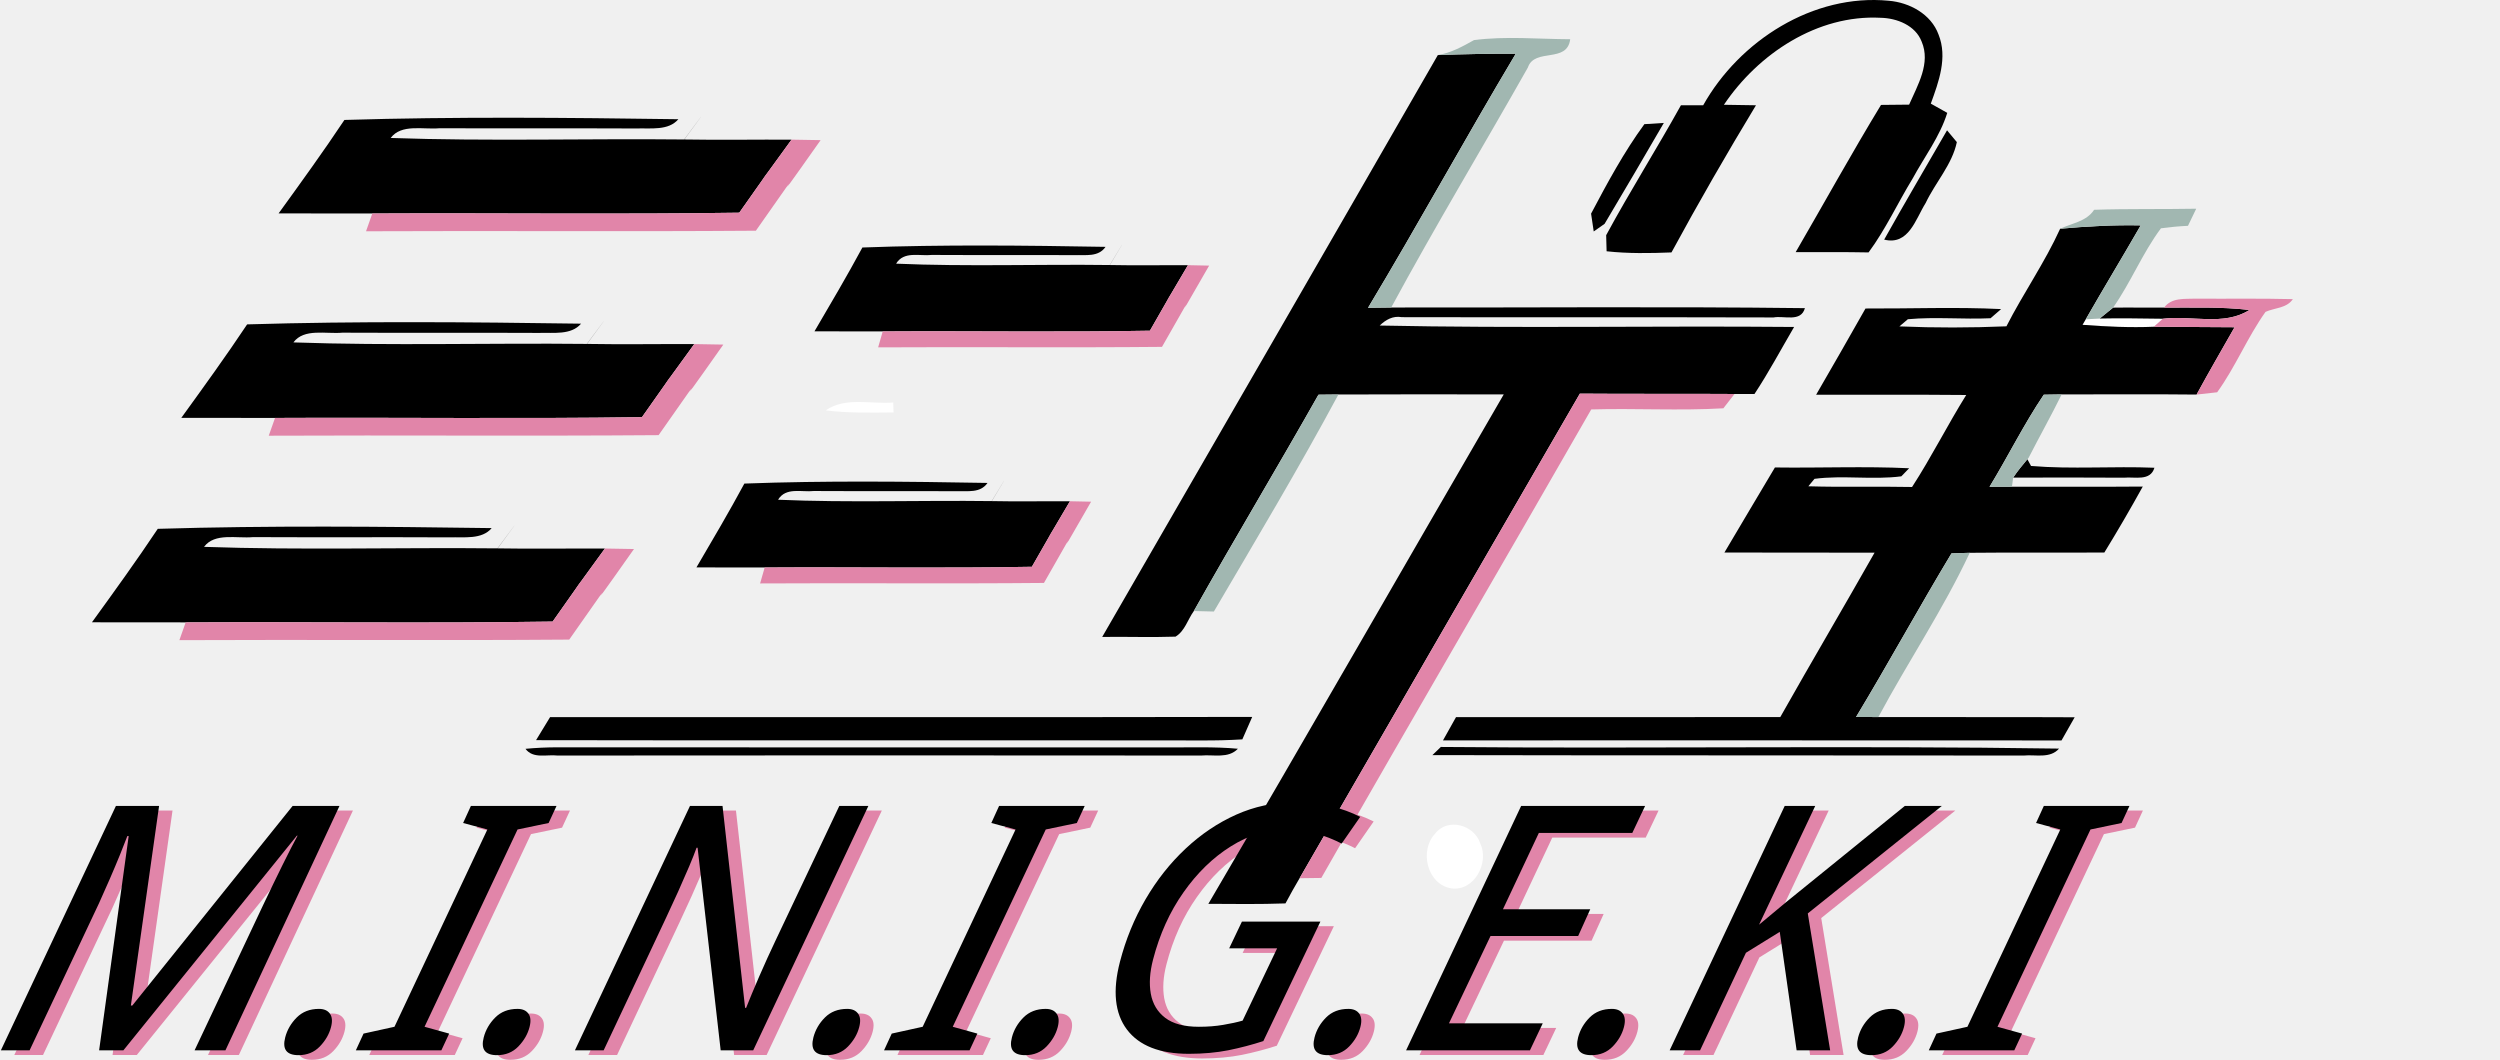
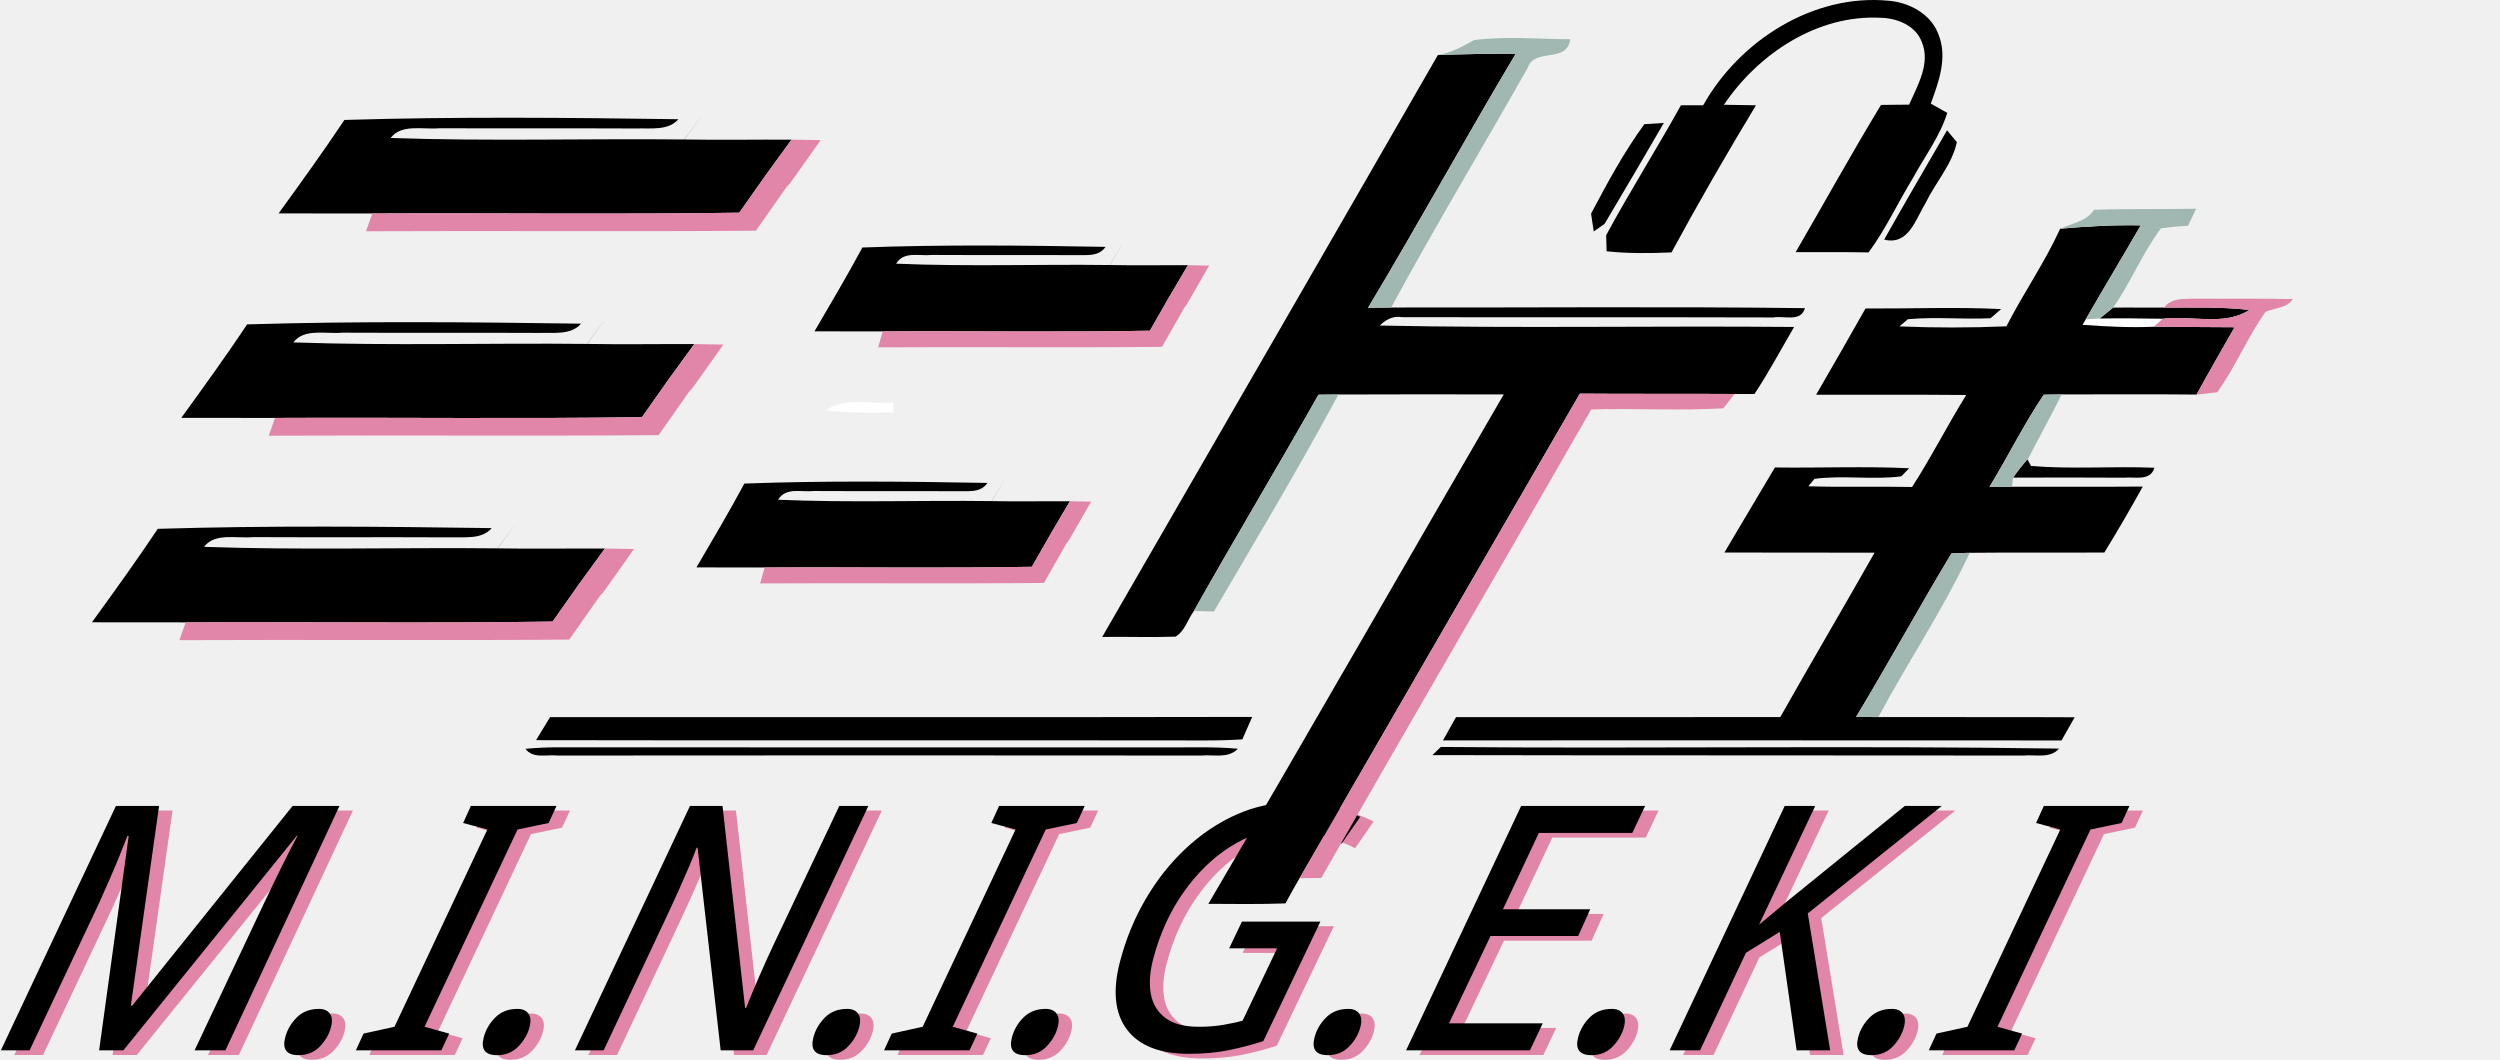
- <svg xmlns="http://www.w3.org/2000/svg" id="svg186" version="1.1" viewBox="0 0 349.472 148.087" height="148.087pt" width="349.472pt">
+ <svg xmlns="http://www.w3.org/2000/svg" width="349.472pt" height="148.087pt" viewBox="0 0 349.472 148.087" version="1.1" id="svg186">
  <defs id="defs190" />
-   <text transform="skewX(-14.54745)" xml:space="preserve" style="font-style:normal;font-variant:normal;font-weight:normal;font-stretch:normal;font-size:47.853px;line-height:1.25;font-family:'Eras Bold ITC';-inkscape-font-specification:'Eras Bold ITC';fill:#e185a9;fill-opacity:1;stroke:none;stroke-width:1.196" x="38.348" y="147.48" id="text293-8">
-     <tspan id="tspan291-9" x="38.348" y="147.48" style="font-style:italic;font-variant:normal;font-weight:normal;font-stretch:normal;font-family:'Eras Bold ITC';-inkscape-font-specification:'Eras Bold ITC';fill:#e185a9;fill-opacity:1;stroke-width:1.196">M.I.N.I.G.E.K.I</tspan>
+   <text id="text293-8" y="147.48" x="38.348" style="font-style:normal;font-variant:normal;font-weight:normal;font-stretch:normal;font-size:47.853px;line-height:1.25;font-family:'Eras Bold ITC';-inkscape-font-specification:'Eras Bold ITC';fill:#e185a9;fill-opacity:1;stroke:none;stroke-width:1.196" xml:space="preserve" transform="skewX(-14.54745)">
+     <tspan style="font-style:italic;font-variant:normal;font-weight:normal;font-stretch:normal;font-family:'Eras Bold ITC';-inkscape-font-specification:'Eras Bold ITC';fill:#e185a9;fill-opacity:1;stroke-width:1.196" y="147.48" x="38.348" id="tspan291-9">M.I.N.I.G.E.K.I</tspan>
  </text>
-   <g transform="translate(-10.07454,-32.1342)" id="#ffffffff">
-     <path id="path102" d="m 301.19,77.54 c 0.11,-0.19 0.34,-0.58 0.45,-0.77 0.49,-0.03 1.47,-0.09 1.95,-0.11 2.94,-0.07 5.89,0 8.83,0.03 l -1.27,1.12 c -3.33,0.14 -6.65,-0.02 -9.96,-0.27 z" opacity="1" fill="#ffffff" />
-     <path id="path104" d="m 125.5,89.5 c 2.75,-1.92 6.31,-0.84 9.44,-1.1 0.01,0.35 0.03,1.05 0.04,1.39 -3.17,0.02 -6.34,0.11 -9.48,-0.29 z" opacity="1" fill="#ffffff" />
-     <path id="path106" d="m 210.67,148.69 c 1.74,-2.31 5.5,-1.26 6.32,1.33 1.31,2.7 -0.82,6.74 -4.04,6.3 -3.39,-0.56 -4.49,-5.26 -2.28,-7.63 z" opacity="1" fill="#ffffff" />
+   <path id="path131" d="m 74.935,103.466 c 0.65,-1.08 1.3,-2.15 1.96,-3.22 32.71,-0.02 65.43,0.04 98.15,-0.03 -0.46,1.05 -0.92,2.09 -1.38,3.14 -1.91,0.12 -3.83,0.16 -5.74,0.15 -31,-0.05 -61.99,0.03 -92.99,-0.04 z" opacity="1" fill="#000000" />
+   <path id="path133" d="m 73.455,104.676 c 1.49,-0.14 2.98,-0.21 4.47,-0.21 28.33,0.02 56.67,0.01 85,0.01 3.37,0.03 6.75,-0.12 10.12,0.19 -1.34,1.41 -3.42,0.79 -5.12,0.95 -30,-0.03 -60,-0.03 -90,0 -1.49,-0.18 -3.4,0.5 -4.47,-0.94 z" opacity="1" fill="#000000" />
+   <path id="path135" d="m 200.235,105.556 c 0.3,-0.28 0.89,-0.86 1.18,-1.14 28.8,0.26 57.62,-0.21 86.42,0.23 -1.26,1.43 -3.28,0.81 -4.92,0.97 -27.56,-0.04 -55.12,0 -82.68,-0.06 z" opacity="1" fill="#000000" />
+   <text xml:space="preserve" style="font-style:normal;font-variant:normal;font-weight:normal;font-stretch:normal;font-size:47.853px;line-height:1.25;font-family:'Eras Bold ITC';-inkscape-font-specification:'Eras Bold ITC';fill:#000000;fill-opacity:1;stroke:none;stroke-width:1.196" x="36.302" y="146.825" id="text293" transform="skewX(-14.54745)">
+     <tspan id="tspan291" x="36.302" y="146.825" style="font-style:italic;font-variant:normal;font-weight:normal;font-stretch:normal;font-family:'Eras Bold ITC';-inkscape-font-specification:'Eras Bold ITC';stroke-width:1.196">M.I.N.I.G.E.K.I</tspan>
+   </text>
+   <g id="#ffffffff" transform="translate(-10.07454,-32.1342)">
+     <path fill="#ffffff" opacity="1" d="m 301.19,77.54 c 0.11,-0.19 0.34,-0.58 0.45,-0.77 0.49,-0.03 1.47,-0.09 1.95,-0.11 2.94,-0.07 5.89,0 8.83,0.03 l -1.27,1.12 c -3.33,0.14 -6.65,-0.02 -9.96,-0.27 z" id="path102" />
+     <path fill="#ffffff" opacity="1" d="m 125.5,89.5 c 2.75,-1.92 6.31,-0.84 9.44,-1.1 0.01,0.35 0.03,1.05 0.04,1.39 -3.17,0.02 -6.34,0.11 -9.48,-0.29 z" id="path104" />
  </g>
-   <path fill="#000000" opacity="1" d="m 238.085,14.716 c 5.07,-9.03 15.4,-15.64 25.95,-14.61 2.9,0.24 5.91,1.87 6.95,4.72 1.29,3.21 0.03,6.6 -1.08,9.66 0.58,0.32 1.73,0.96 2.3,1.29 -1.04,3.33 -3.19,6.14 -4.84,9.18 -2.09,3.42 -3.77,7.1 -6.16,10.33 -3.4,-0.07 -6.8,-0.03 -10.19,-0.04 3.98,-6.86 7.81,-13.8 11.93,-20.58 1.31,-0.01 2.61,-0.03 3.93,-0.04 1.19,-2.72 3.04,-5.8 1.75,-8.81 -0.87,-2.27 -3.46,-3.28 -5.73,-3.33 -8.83,-0.47 -17.12,5.03 -21.91,12.16 1.49,0.03 2.98,0.06 4.48,0.07 -4.09,6.76 -8.04,13.62 -11.81,20.57 -3.03,0.12 -6.06,0.17 -9.07,-0.16 -0.02,-0.57 -0.04,-1.69 -0.06,-2.25 3.32,-6.14 7.06,-12.05 10.45,-18.16 0.78,0 2.33,0 3.11,0 z" id="path109" />
-   <path fill="#000000" opacity="1" d="m 154.075,89.036 c 15.65,-27.11 31.32,-54.21 46.92,-81.34 3.63,-0.13 7.26,-0.2 10.89,-0.19 -7.02,11.76 -13.6,23.78 -20.65,35.52 0.81,-0.01 2.43,-0.03 3.24,-0.04 19.27,0.03 38.56,-0.15 57.83,0.09 -0.56,2.01 -2.92,1.02 -4.38,1.3 -17.32,-0.05 -34.65,0 -51.98,-0.04 -1.23,-0.22 -2.23,0.36 -3.08,1.17 19.3,0.41 38.62,0.02 57.93,0.2 -1.83,3.13 -3.54,6.34 -5.54,9.37 -0.7,0 -2.09,0 -2.79,0 -7.21,-0.05 -14.42,0.01 -21.62,-0.05 -13.07,22.57 -26.14,45.15 -39.18,67.74 -0.68,1.16 -1.34,2.33 -1.97,3.52 -3.59,0.13 -7.19,0.08 -10.78,0.06 13.88,-23.67 27.51,-47.48 41.29,-71.21 -7.71,-0.01 -15.41,-0.03 -23.11,0.01 -0.7,0.01 -2.09,0.02 -2.79,0.03 -5.72,10.12 -11.71,20.1 -17.42,30.24 -0.85,1.17 -1.26,2.81 -2.56,3.58 -3.42,0.12 -6.84,-0.01 -10.25,0.04 z" id="path111" />
-   <path fill="#000000" opacity="1" d="m 222.415,29.866 c 2.27,-4.29 4.59,-8.6 7.45,-12.51 0.68,-0.05 2.04,-0.13 2.72,-0.17 -2.74,4.72 -5.49,9.42 -8.28,14.1 -0.38,0.27 -1.14,0.8 -1.52,1.07 -0.09,-0.63 -0.28,-1.87 -0.37,-2.49 z" id="path115" />
-   <path fill="#000000" opacity="1" d="m 272.175,18.216 c 0.34,0.41 1.03,1.24 1.37,1.65 -0.65,3.12 -3,5.64 -4.36,8.51 -1.41,2.24 -2.36,5.97 -5.8,5.12 2.87,-5.13 5.85,-10.19 8.79,-15.28 z" id="path117" />
-   <path fill="#000000" opacity="1" d="m 287.985,31.976 c 3.74,-0.34 7.5,-0.55 11.26,-0.47 -2.53,4.39 -5.16,8.73 -7.68,13.13 -0.11,0.19 -0.34,0.58 -0.45,0.77 3.31,0.25 6.63,0.41 9.96,0.27 3.76,0.03 7.53,0.06 11.29,0.07 -1.78,3.13 -3.59,6.25 -5.31,9.41 -6.29,-0.07 -12.57,-0.02 -18.86,-0.02 -0.62,0.01 -1.88,0.03 -2.5,0.04 -2.79,4.14 -4.99,8.62 -7.58,12.87 0.78,0 2.35,-0.01 3.13,-0.01 6.1,0 12.19,0.03 18.29,-0.02 -1.72,3.11 -3.51,6.19 -5.37,9.22 -6.27,0.04 -12.55,-0.03 -18.82,0.04 -0.64,0.02 -1.91,0.06 -2.55,0.08 -4.55,7.56 -8.78,15.31 -13.34,22.87 0.78,0 2.34,0.01 3.12,0.01 9.15,0.03 18.3,-0.02 27.44,0.03 -0.61,1.08 -1.23,2.16 -1.84,3.24 -28.82,-0.03 -57.64,0 -86.46,-0.01 0.46,-0.81 1.37,-2.44 1.82,-3.25 15.11,0 30.22,0.01 45.33,-0.01 4.34,-7.69 8.83,-15.3 13.18,-22.98 -7,-0.02 -13.99,0.01 -20.99,-0.02 2.36,-3.96 4.69,-7.94 7.06,-11.89 6.25,0.09 12.51,-0.19 18.76,0.11 l -1.09,1.13 c -4.02,0.52 -8.12,-0.18 -12.14,0.35 l -0.86,1.04 c 4.83,0.15 9.67,0 14.5,0.1 2.71,-4.18 4.94,-8.64 7.57,-12.86 -7,-0.07 -13.99,-0.01 -20.98,-0.04 2.33,-4 4.61,-8.02 6.9,-12.05 6.32,0.03 12.65,-0.23 18.96,0.08 -0.37,0.32 -1.11,0.96 -1.48,1.28 -3.85,0.18 -7.72,-0.22 -11.56,0.14 -0.29,0.25 -0.89,0.75 -1.18,1 4.98,0.21 9.97,0.2 14.96,-0.01 2.36,-4.62 5.36,-8.91 7.51,-13.64 z" id="path121" />
-   <path fill="#000000" opacity="1" d="m 293.515,44.526 c 0.63,-0.51 1.25,-1.01 1.87,-1.52 2.37,-0.04 4.75,0.02 7.13,-0.01 3.97,0.03 7.96,-0.14 11.92,0.34 -3.59,2.28 -8.11,0.71 -12.09,1.22 -2.94,-0.03 -5.89,-0.1 -8.83,-0.03 z" id="path123" />
-   <path fill="#000000" opacity="1" d="m 138.634,70.048 c 5.98,-9.93 -5.95,9.95 0,0 3.54,0.08 7.38,0 10.93,0.02 -0.62,1.08 0.62,-1.08 0,0 -7,11.92 1.57,-2.82 -5.32,9.16 -12.45,0.23 -24.9,0.02 -37.35,0.1 -3.18,0 -6.36,-0.01 -9.54,-0.01 2.28,-3.88 4.56,-7.76 6.7,-11.72 11.32,-0.42 22.67,-0.29 33.99,-0.09 -1.01,1.46 -2.79,1.1 -4.3,1.16 -6.66,-0.04 -13.33,0.01 -19.99,-0.03 -1.69,0.19 -3.9,-0.58 -4.99,1.22 9.94,0.43 19.91,0.06 29.87,0.19 z" id="path125" />
-   <path fill="#000000" opacity="1" d="m 281.415,66.766 c 0.6,-0.9 1.29,-1.74 1.99,-2.57 0.13,0.23 0.39,0.71 0.51,0.94 5.73,0.48 11.5,0.01 17.25,0.25 -0.57,1.93 -2.76,1.24 -4.25,1.39 -5.17,-0.02 -10.34,-0.04 -15.5,-0.01 z" id="path129" />
-   <path fill="#000000" opacity="1" d="m 74.935,103.466 c 0.65,-1.08 1.3,-2.15 1.96,-3.22 32.71,-0.02 65.43,0.04 98.15,-0.03 -0.46,1.05 -0.92,2.09 -1.38,3.14 -1.91,0.12 -3.83,0.16 -5.74,0.15 -31,-0.05 -61.99,0.03 -92.99,-0.04 z" id="path131" />
-   <path fill="#000000" opacity="1" d="m 73.455,104.676 c 1.49,-0.14 2.98,-0.21 4.47,-0.21 28.33,0.02 56.67,0.01 85,0.01 3.37,0.03 6.75,-0.12 10.12,0.19 -1.34,1.41 -3.42,0.79 -5.12,0.95 -30,-0.03 -60,-0.03 -90,0 -1.49,-0.18 -3.4,0.5 -4.47,-0.94 z" id="path133" />
-   <path fill="#000000" opacity="1" d="m 200.235,105.556 c 0.3,-0.28 0.89,-0.86 1.18,-1.14 28.8,0.26 57.62,-0.21 86.42,0.23 -1.26,1.43 -3.28,0.81 -4.92,0.97 -27.56,-0.04 -55.12,0 -82.68,-0.06 z" id="path135" />
-   <g transform="translate(-10.07454,-32.1342)" id="#a1b7b1ff">
-     <path id="path162" d="m 211.07,39.83 c 1.83,-0.3 3.45,-1.19 5.05,-2.09 4.44,-0.58 8.97,-0.14 13.45,-0.12 -0.42,3.42 -4.98,1.15 -5.92,3.96 -6.33,11.2 -12.98,22.22 -19.1,33.54 -0.81,0.01 -2.43,0.03 -3.24,0.04 7.05,-11.74 13.63,-23.76 20.65,-35.52 -3.63,-0.01 -7.26,0.06 -10.89,0.19 z" opacity="1" fill="#a1b7b1" />
-     <path id="path166" d="m 302.81,61.46 c 4.75,-0.16 9.51,-0.06 14.27,-0.15 -0.39,0.8 -0.77,1.59 -1.15,2.39 -1.27,0.06 -2.53,0.18 -3.78,0.35 -2.59,3.47 -4.2,7.55 -6.69,11.09 -0.62,0.51 -1.24,1.01 -1.87,1.52 -0.48,0.02 -1.46,0.08 -1.95,0.11 2.52,-4.4 5.15,-8.74 7.68,-13.13 -3.76,-0.08 -7.52,0.13 -11.26,0.47 1.65,-0.79 3.66,-0.99 4.75,-2.65 z" opacity="1" fill="#a1b7b1" />
-     <path id="path170" d="m 194.38,87.31 c 0.7,-0.01 2.09,-0.02 2.79,-0.03 -5.52,10.27 -11.51,20.28 -17.41,30.34 -0.7,-0.02 -2.1,-0.05 -2.8,-0.07 5.71,-10.14 11.7,-20.12 17.42,-30.24 z" opacity="1" fill="#a1b7b1" />
-     <path id="path172" d="m 288.19,100.18 c 2.59,-4.25 4.79,-8.73 7.58,-12.87 0.62,-0.01 1.88,-0.03 2.5,-0.04 -1.47,2.99 -3.1,5.89 -4.62,8.86 l -0.17,0.2 c -0.7,0.83 -1.39,1.67 -1.99,2.57 l -0.17,1.27 c -0.78,0 -2.35,0.01 -3.13,0.01 z" opacity="1" fill="#a1b7b1" />
-     <path id="path174" d="m 269.53,132.36 c 4.56,-7.56 8.79,-15.31 13.34,-22.87 0.64,-0.02 1.91,-0.06 2.55,-0.08 -3.71,7.94 -8.64,15.24 -12.77,22.96 -0.78,0 -2.34,-0.01 -3.12,-0.01 z" opacity="1" fill="#a1b7b1" />
+   <path id="path109" d="m 238.085,14.716 c 5.07,-9.03 15.4,-15.64 25.95,-14.61 2.9,0.24 5.91,1.87 6.95,4.72 1.29,3.21 0.03,6.6 -1.08,9.66 0.58,0.32 1.73,0.96 2.3,1.29 -1.04,3.33 -3.19,6.14 -4.84,9.18 -2.09,3.42 -3.77,7.1 -6.16,10.33 -3.4,-0.07 -6.8,-0.03 -10.19,-0.04 3.98,-6.86 7.81,-13.8 11.93,-20.58 1.31,-0.01 2.61,-0.03 3.93,-0.04 1.19,-2.72 3.04,-5.8 1.75,-8.81 -0.87,-2.27 -3.46,-3.28 -5.73,-3.33 -8.83,-0.47 -17.12,5.03 -21.91,12.16 1.49,0.03 2.98,0.06 4.48,0.07 -4.09,6.76 -8.04,13.62 -11.81,20.57 -3.03,0.12 -6.06,0.17 -9.07,-0.16 -0.02,-0.57 -0.04,-1.69 -0.06,-2.25 3.32,-6.14 7.06,-12.05 10.45,-18.16 0.78,0 2.33,0 3.11,0 z" opacity="1" fill="#000000" />
+   <path id="path111" d="m 154.075,89.036 c 15.65,-27.11 31.32,-54.21 46.92,-81.34 3.63,-0.13 7.26,-0.2 10.89,-0.19 -7.02,11.76 -13.6,23.78 -20.65,35.52 0.81,-0.01 2.43,-0.03 3.24,-0.04 19.27,0.03 38.56,-0.15 57.83,0.09 -0.56,2.01 -2.92,1.02 -4.38,1.3 -17.32,-0.05 -34.65,0 -51.98,-0.04 -1.23,-0.22 -2.23,0.36 -3.08,1.17 19.3,0.41 38.62,0.02 57.93,0.2 -1.83,3.13 -3.54,6.34 -5.54,9.37 -0.7,0 -2.09,0 -2.79,0 -7.21,-0.05 -14.42,0.01 -21.62,-0.05 -13.07,22.57 -26.14,45.15 -39.18,67.74 -0.68,1.16 -1.34,2.33 -1.97,3.52 -3.59,0.13 -7.19,0.08 -10.78,0.06 13.88,-23.67 27.51,-47.48 41.29,-71.21 -7.71,-0.01 -15.41,-0.03 -23.11,0.01 -0.7,0.01 -2.09,0.02 -2.79,0.03 -5.72,10.12 -11.71,20.1 -17.42,30.24 -0.85,1.17 -1.26,2.81 -2.56,3.58 -3.42,0.12 -6.84,-0.01 -10.25,0.04 z" opacity="1" fill="#000000" />
+   <path id="path115" d="m 222.415,29.866 c 2.27,-4.29 4.59,-8.6 7.45,-12.51 0.68,-0.05 2.04,-0.13 2.72,-0.17 -2.74,4.72 -5.49,9.42 -8.28,14.1 -0.38,0.27 -1.14,0.8 -1.52,1.07 -0.09,-0.63 -0.28,-1.87 -0.37,-2.49 z" opacity="1" fill="#000000" />
+   <path id="path117" d="m 272.175,18.216 c 0.34,0.41 1.03,1.24 1.37,1.65 -0.65,3.12 -3,5.64 -4.36,8.51 -1.41,2.24 -2.36,5.97 -5.8,5.12 2.87,-5.13 5.85,-10.19 8.79,-15.28 z" opacity="1" fill="#000000" />
+   <path id="path121" d="m 287.985,31.976 c 3.74,-0.34 7.5,-0.55 11.26,-0.47 -2.53,4.39 -5.16,8.73 -7.68,13.13 -0.11,0.19 -0.34,0.58 -0.45,0.77 3.31,0.25 6.63,0.41 9.96,0.27 3.76,0.03 7.53,0.06 11.29,0.07 -1.78,3.13 -3.59,6.25 -5.31,9.41 -6.29,-0.07 -12.57,-0.02 -18.86,-0.02 -0.62,0.01 -1.88,0.03 -2.5,0.04 -2.79,4.14 -4.99,8.62 -7.58,12.87 0.78,0 2.35,-0.01 3.13,-0.01 6.1,0 12.19,0.03 18.29,-0.02 -1.72,3.11 -3.51,6.19 -5.37,9.22 -6.27,0.04 -12.55,-0.03 -18.82,0.04 -0.64,0.02 -1.91,0.06 -2.55,0.08 -4.55,7.56 -8.78,15.31 -13.34,22.87 0.78,0 2.34,0.01 3.12,0.01 9.15,0.03 18.3,-0.02 27.44,0.03 -0.61,1.08 -1.23,2.16 -1.84,3.24 -28.82,-0.03 -57.64,0 -86.46,-0.01 0.46,-0.81 1.37,-2.44 1.82,-3.25 15.11,0 30.22,0.01 45.33,-0.01 4.34,-7.69 8.83,-15.3 13.18,-22.98 -7,-0.02 -13.99,0.01 -20.99,-0.02 2.36,-3.96 4.69,-7.94 7.06,-11.89 6.25,0.09 12.51,-0.19 18.76,0.11 l -1.09,1.13 c -4.02,0.52 -8.12,-0.18 -12.14,0.35 l -0.86,1.04 c 4.83,0.15 9.67,0 14.5,0.1 2.71,-4.18 4.94,-8.64 7.57,-12.86 -7,-0.07 -13.99,-0.01 -20.98,-0.04 2.33,-4 4.61,-8.02 6.9,-12.05 6.32,0.03 12.65,-0.23 18.96,0.08 -0.37,0.32 -1.11,0.96 -1.48,1.28 -3.85,0.18 -7.72,-0.22 -11.56,0.14 -0.29,0.25 -0.89,0.75 -1.18,1 4.98,0.21 9.97,0.2 14.96,-0.01 2.36,-4.62 5.36,-8.91 7.51,-13.64 z" opacity="1" fill="#000000" />
+   <path id="path123" d="m 293.515,44.526 c 0.63,-0.51 1.25,-1.01 1.87,-1.52 2.37,-0.04 4.75,0.02 7.13,-0.01 3.97,0.03 7.96,-0.14 11.92,0.34 -3.59,2.28 -8.11,0.71 -12.09,1.22 -2.94,-0.03 -5.89,-0.1 -8.83,-0.03 z" opacity="1" fill="#000000" />
+   <path id="path125" d="m 138.634,70.048 c 5.98,-9.93 -5.95,9.95 0,0 3.54,0.08 7.38,0 10.93,0.02 -0.62,1.08 0.62,-1.08 0,0 -7,11.92 1.57,-2.82 -5.32,9.16 -12.45,0.23 -24.9,0.02 -37.35,0.1 -3.18,0 -6.36,-0.01 -9.54,-0.01 2.28,-3.88 4.56,-7.76 6.7,-11.72 11.32,-0.42 22.67,-0.29 33.99,-0.09 -1.01,1.46 -2.79,1.1 -4.3,1.16 -6.66,-0.04 -13.33,0.01 -19.99,-0.03 -1.69,0.19 -3.9,-0.58 -4.99,1.22 9.94,0.43 19.91,0.06 29.87,0.19 z" opacity="1" fill="#000000" />
+   <path id="path129" d="m 281.415,66.766 c 0.6,-0.9 1.29,-1.74 1.99,-2.57 0.13,0.23 0.39,0.71 0.51,0.94 5.73,0.48 11.5,0.01 17.25,0.25 -0.57,1.93 -2.76,1.24 -4.25,1.39 -5.17,-0.02 -10.34,-0.04 -15.5,-0.01 z" opacity="1" fill="#000000" />
+   <g id="#a1b7b1ff" transform="translate(-10.07454,-32.1342)">
+     <path fill="#a1b7b1" opacity="1" d="m 211.07,39.83 c 1.83,-0.3 3.45,-1.19 5.05,-2.09 4.44,-0.58 8.97,-0.14 13.45,-0.12 -0.42,3.42 -4.98,1.15 -5.92,3.96 -6.33,11.2 -12.98,22.22 -19.1,33.54 -0.81,0.01 -2.43,0.03 -3.24,0.04 7.05,-11.74 13.63,-23.76 20.65,-35.52 -3.63,-0.01 -7.26,0.06 -10.89,0.19 z" id="path162" />
+     <path fill="#a1b7b1" opacity="1" d="m 302.81,61.46 c 4.75,-0.16 9.51,-0.06 14.27,-0.15 -0.39,0.8 -0.77,1.59 -1.15,2.39 -1.27,0.06 -2.53,0.18 -3.78,0.35 -2.59,3.47 -4.2,7.55 -6.69,11.09 -0.62,0.51 -1.24,1.01 -1.87,1.52 -0.48,0.02 -1.46,0.08 -1.95,0.11 2.52,-4.4 5.15,-8.74 7.68,-13.13 -3.76,-0.08 -7.52,0.13 -11.26,0.47 1.65,-0.79 3.66,-0.99 4.75,-2.65 z" id="path166" />
+     <path fill="#a1b7b1" opacity="1" d="m 194.38,87.31 c 0.7,-0.01 2.09,-0.02 2.79,-0.03 -5.52,10.27 -11.51,20.28 -17.41,30.34 -0.7,-0.02 -2.1,-0.05 -2.8,-0.07 5.71,-10.14 11.7,-20.12 17.42,-30.24 z" id="path170" />
+     <path fill="#a1b7b1" opacity="1" d="m 288.19,100.18 c 2.59,-4.25 4.79,-8.73 7.58,-12.87 0.62,-0.01 1.88,-0.03 2.5,-0.04 -1.47,2.99 -3.1,5.89 -4.62,8.86 l -0.17,0.2 c -0.7,0.83 -1.39,1.67 -1.99,2.57 l -0.17,1.27 c -0.78,0 -2.35,0.01 -3.13,0.01 z" id="path172" />
+     <path fill="#a1b7b1" opacity="1" d="m 269.53,132.36 c 4.56,-7.56 8.79,-15.31 13.34,-22.87 0.64,-0.02 1.91,-0.06 2.55,-0.08 -3.71,7.94 -8.64,15.24 -12.77,22.96 -0.78,0 -2.34,-0.01 -3.12,-0.01 z" id="path174" />
  </g>
-   <g transform="translate(-10.07454,-32.1342)" id="#e185a9ff">
-     <path id="path179" d="m 312.59,75.13 c 1.07,-1.43 2.86,-1.18 4.41,-1.25 4.53,0.04 9.06,-0.05 13.59,0.07 -0.87,1.29 -2.54,1.2 -3.82,1.78 -2.54,3.56 -4.19,7.69 -6.76,11.24 -0.72,0.08 -2.16,0.24 -2.88,0.32 1.72,-3.16 3.53,-6.28 5.31,-9.41 -3.76,-0.01 -7.53,-0.04 -11.29,-0.07 l 1.27,-1.12 c 3.98,-0.51 8.5,1.06 12.09,-1.22 -3.96,-0.48 -7.95,-0.31 -11.92,-0.34 z" opacity="1" fill="#e185a9" />
-     <path id="path181" d="m 159.638,102.202 c 0.71,0 2.25,0.063 2.96,0.063 -7.28,12.73 0.65,-1.403 -6.59,11.357 -13.23,0.13 -26.46,-0.01 -39.68,0.07 0.16,-0.56 0.48,-1.67 0.64,-2.23 12.45,-0.08 24.9,0.13 37.35,-0.1 6.89,-11.98 -1.68,2.76 5.32,-9.16 z" opacity="1" fill="#e185a9" />
-     <path id="path183" d="m 191.74,154.9 c 13.04,-22.59 26.11,-45.17 39.18,-67.74 7.2,0.06 14.41,0 21.62,0.05 -0.39,0.5 -1.17,1.5 -1.56,2 -6.14,0.36 -12.31,-0.02 -18.47,0.16 -12.52,21.86 -25.26,43.6 -37.73,65.49 -0.76,0.01 -2.28,0.03 -3.04,0.04 z" opacity="1" fill="#e185a9" />
+   <g id="#e185a9ff" transform="translate(-10.07454,-32.1342)">
+     <path fill="#e185a9" opacity="1" d="m 312.59,75.13 c 1.07,-1.43 2.86,-1.18 4.41,-1.25 4.53,0.04 9.06,-0.05 13.59,0.07 -0.87,1.29 -2.54,1.2 -3.82,1.78 -2.54,3.56 -4.19,7.69 -6.76,11.24 -0.72,0.08 -2.16,0.24 -2.88,0.32 1.72,-3.16 3.53,-6.28 5.31,-9.41 -3.76,-0.01 -7.53,-0.04 -11.29,-0.07 l 1.27,-1.12 c 3.98,-0.51 8.5,1.06 12.09,-1.22 -3.96,-0.48 -7.95,-0.31 -11.92,-0.34 z" id="path179" />
+     <path fill="#e185a9" opacity="1" d="m 159.638,102.202 c 0.71,0 2.25,0.063 2.96,0.063 -7.28,12.73 0.65,-1.403 -6.59,11.357 -13.23,0.13 -26.46,-0.01 -39.68,0.07 0.16,-0.56 0.48,-1.67 0.64,-2.23 12.45,-0.08 24.9,0.13 37.35,-0.1 6.89,-11.98 -1.68,2.76 5.32,-9.16 z" id="path181" />
+     <path fill="#e185a9" opacity="1" d="m 191.74,154.9 c 13.04,-22.59 26.11,-45.17 39.18,-67.74 7.2,0.06 14.41,0 21.62,0.05 -0.39,0.5 -1.17,1.5 -1.56,2 -6.14,0.36 -12.31,-0.02 -18.47,0.16 -12.52,21.86 -25.26,43.6 -37.73,65.49 -0.76,0.01 -2.28,0.03 -3.04,0.04 z" id="path183" />
  </g>
-   <g transform="translate(-7.24611,-41.56229)" id="g214">
-     <path id="path125-6" d="m 162.38,78.61 c 5.98,-9.93 -5.95,9.95 0,0 3.54,0.08 7.38,0 10.93,0.02 -0.62,1.08 0.62,-1.08 0,0 -7,11.92 1.57,-2.82 -5.32,9.16 -12.45,0.23 -24.9,0.02 -37.35,0.1 -3.18,0 -6.36,-0.01 -9.54,-0.01 2.28,-3.88 4.56,-7.76 6.7,-11.72 11.32,-0.42 22.67,-0.29 33.99,-0.09 -1.01,1.46 -2.79,1.1 -4.3,1.16 -6.66,-0.04 -13.33,0.01 -19.99,-0.03 -1.69,0.19 -3.9,-0.58 -4.99,1.22 9.94,0.43 19.91,0.06 29.87,0.19 z" opacity="1" fill="#000000" style="stroke-width:1" />
-     <path id="path181-4" d="m 173.31,78.63 c 0.71,0 2.25,0.063 2.96,0.063 -7.28,12.73 0.65,-1.403 -6.59,11.357 -13.23,0.13 -26.46,-0.01 -39.68,0.07 0.16,-0.56 0.48,-1.67 0.64,-2.23 12.45,-0.08 24.9,0.13 37.35,-0.1 6.89,-11.98 -1.68,2.76 5.32,-9.16 z" opacity="1" fill="#e185a9" style="stroke-width:1" />
+   <g id="g214" transform="translate(-7.24611,-41.56229)">
+     <path style="stroke-width:1" fill="#000000" opacity="1" d="m 162.38,78.61 c 5.98,-9.93 -5.95,9.95 0,0 3.54,0.08 7.38,0 10.93,0.02 -0.62,1.08 0.62,-1.08 0,0 -7,11.92 1.57,-2.82 -5.32,9.16 -12.45,0.23 -24.9,0.02 -37.35,0.1 -3.18,0 -6.36,-0.01 -9.54,-0.01 2.28,-3.88 4.56,-7.76 6.7,-11.72 11.32,-0.42 22.67,-0.29 33.99,-0.09 -1.01,1.46 -2.79,1.1 -4.3,1.16 -6.66,-0.04 -13.33,0.01 -19.99,-0.03 -1.69,0.19 -3.9,-0.58 -4.99,1.22 9.94,0.43 19.91,0.06 29.87,0.19 z" id="path125-6" />
+     <path style="stroke-width:1" fill="#e185a9" opacity="1" d="m 173.31,78.63 c 0.71,0 2.25,0.063 2.96,0.063 -7.28,12.73 0.65,-1.403 -6.59,11.357 -13.23,0.13 -26.46,-0.01 -39.68,0.07 0.16,-0.56 0.48,-1.67 0.64,-2.23 12.45,-0.08 24.9,0.13 37.35,-0.1 6.89,-11.98 -1.68,2.76 5.32,-9.16 z" id="path181-4" />
  </g>
-   <g transform="matrix(1.373374,0,0,1.114782,-127.3719,-68.13542)" id="g214-7">
-     <path style="stroke-width:1" fill="#000000" opacity="1" d="m 162.38,78.61 c 5.98,-9.93 -5.95,9.95 0,0 3.54,0.08 7.38,0 10.93,0.02 -0.62,1.08 0.62,-1.08 0,0 -7,11.92 1.57,-2.82 -5.32,9.16 -12.45,0.23 -24.9,0.02 -37.35,0.1 -3.18,0 -6.36,-0.01 -9.54,-0.01 2.28,-3.88 4.56,-7.76 6.7,-11.72 11.32,-0.42 22.67,-0.29 33.99,-0.09 -1.01,1.46 -2.79,1.1 -4.3,1.16 -6.66,-0.04 -13.33,0.01 -19.99,-0.03 -1.69,0.19 -3.9,-0.58 -4.99,1.22 9.94,0.43 19.91,0.06 29.87,0.19 z" id="path125-6-7" />
-     <path style="stroke-width:1" fill="#e185a9" opacity="1" d="m 173.31,78.63 c 0.71,0 2.25,0.063 2.96,0.063 -7.28,12.73 0.65,-1.403 -6.59,11.357 -13.23,0.13 -26.46,-0.01 -39.68,0.07 0.16,-0.56 0.48,-1.67 0.64,-2.23 12.45,-0.08 24.9,0.13 37.35,-0.1 6.89,-11.98 -1.68,2.76 5.32,-9.16 z" id="path181-4-1" />
+   <g id="g214-7" transform="matrix(1.373374,0,0,1.114782,-127.3719,-68.13542)">
+     <path id="path125-6-7" d="m 162.38,78.61 c 5.98,-9.93 -5.95,9.95 0,0 3.54,0.08 7.38,0 10.93,0.02 -0.62,1.08 0.62,-1.08 0,0 -7,11.92 1.57,-2.82 -5.32,9.16 -12.45,0.23 -24.9,0.02 -37.35,0.1 -3.18,0 -6.36,-0.01 -9.54,-0.01 2.28,-3.88 4.56,-7.76 6.7,-11.72 11.32,-0.42 22.67,-0.29 33.99,-0.09 -1.01,1.46 -2.79,1.1 -4.3,1.16 -6.66,-0.04 -13.33,0.01 -19.99,-0.03 -1.69,0.19 -3.9,-0.58 -4.99,1.22 9.94,0.43 19.91,0.06 29.87,0.19 z" opacity="1" fill="#000000" style="stroke-width:1" />
+     <path id="path181-4-1" d="m 173.31,78.63 c 0.71,0 2.25,0.063 2.96,0.063 -7.28,12.73 0.65,-1.403 -6.59,11.357 -13.23,0.13 -26.46,-0.01 -39.68,0.07 0.16,-0.56 0.48,-1.67 0.64,-2.23 12.45,-0.08 24.9,0.13 37.35,-0.1 6.89,-11.98 -1.68,2.76 5.32,-9.16 z" opacity="1" fill="#e185a9" style="stroke-width:1" />
  </g>
-   <g id="g214-7-2" transform="matrix(1.373374,0,0,1.114782,-140.9713,-39.55652)">
-     <path id="path125-6-7-1" d="m 162.38,78.61 c 5.98,-9.93 -5.95,9.95 0,0 3.54,0.08 7.38,0 10.93,0.02 -0.62,1.08 0.62,-1.08 0,0 -7,11.92 1.57,-2.82 -5.32,9.16 -12.45,0.23 -24.9,0.02 -37.35,0.1 -3.18,0 -6.36,-0.01 -9.54,-0.01 2.28,-3.88 4.56,-7.76 6.7,-11.72 11.32,-0.42 22.67,-0.29 33.99,-0.09 -1.01,1.46 -2.79,1.1 -4.3,1.16 -6.66,-0.04 -13.33,0.01 -19.99,-0.03 -1.69,0.19 -3.9,-0.58 -4.99,1.22 9.94,0.43 19.91,0.06 29.87,0.19 z" opacity="1" fill="#000000" style="stroke-width:1" />
-     <path id="path181-4-1-2" d="m 173.31,78.63 c 0.71,0 2.25,0.063 2.96,0.063 -7.28,12.73 0.65,-1.403 -6.59,11.357 -13.23,0.13 -26.46,-0.01 -39.68,0.07 0.16,-0.56 0.48,-1.67 0.64,-2.23 12.45,-0.08 24.9,0.13 37.35,-0.1 6.89,-11.98 -1.68,2.76 5.32,-9.16 z" opacity="1" fill="#e185a9" style="stroke-width:1" />
+   <g transform="matrix(1.373374,0,0,1.114782,-140.9713,-39.55652)" id="g214-7-2">
+     <path style="stroke-width:1" fill="#000000" opacity="1" d="m 162.38,78.61 c 5.98,-9.93 -5.95,9.95 0,0 3.54,0.08 7.38,0 10.93,0.02 -0.62,1.08 0.62,-1.08 0,0 -7,11.92 1.57,-2.82 -5.32,9.16 -12.45,0.23 -24.9,0.02 -37.35,0.1 -3.18,0 -6.36,-0.01 -9.54,-0.01 2.28,-3.88 4.56,-7.76 6.7,-11.72 11.32,-0.42 22.67,-0.29 33.99,-0.09 -1.01,1.46 -2.79,1.1 -4.3,1.16 -6.66,-0.04 -13.33,0.01 -19.99,-0.03 -1.69,0.19 -3.9,-0.58 -4.99,1.22 9.94,0.43 19.91,0.06 29.87,0.19 z" id="path125-6-7-1" />
+     <path style="stroke-width:1" fill="#e185a9" opacity="1" d="m 173.31,78.63 c 0.71,0 2.25,0.063 2.96,0.063 -7.28,12.73 0.65,-1.403 -6.59,11.357 -13.23,0.13 -26.46,-0.01 -39.68,0.07 0.16,-0.56 0.48,-1.67 0.64,-2.23 12.45,-0.08 24.9,0.13 37.35,-0.1 6.89,-11.98 -1.68,2.76 5.32,-9.16 z" id="path181-4-1-2" />
  </g>
-   <g id="g214-7-9" transform="matrix(1.373374,0,0,1.114782,-153.4635,-10.97762)">
-     <path id="path125-6-7-10" d="m 162.38,78.61 c 5.98,-9.93 -5.95,9.95 0,0 3.54,0.08 7.38,0 10.93,0.02 -0.62,1.08 0.62,-1.08 0,0 -7,11.92 1.57,-2.82 -5.32,9.16 -12.45,0.23 -24.9,0.02 -37.35,0.1 -3.18,0 -6.36,-0.01 -9.54,-0.01 2.28,-3.88 4.56,-7.76 6.7,-11.72 11.32,-0.42 22.67,-0.29 33.99,-0.09 -1.01,1.46 -2.79,1.1 -4.3,1.16 -6.66,-0.04 -13.33,0.01 -19.99,-0.03 -1.69,0.19 -3.9,-0.58 -4.99,1.22 9.94,0.43 19.91,0.06 29.87,0.19 z" opacity="1" fill="#000000" style="stroke-width:1" />
-     <path id="path181-4-1-7" d="m 173.31,78.63 c 0.71,0 2.25,0.063 2.96,0.063 -7.28,12.73 0.65,-1.403 -6.59,11.357 -13.23,0.13 -26.46,-0.01 -39.68,0.07 0.16,-0.56 0.48,-1.67 0.64,-2.23 12.45,-0.08 24.9,0.13 37.35,-0.1 6.89,-11.98 -1.68,2.76 5.32,-9.16 z" opacity="1" fill="#e185a9" style="stroke-width:1" />
+   <g transform="matrix(1.373374,0,0,1.114782,-153.4635,-10.97762)" id="g214-7-9">
+     <path style="stroke-width:1" fill="#000000" opacity="1" d="m 162.38,78.61 c 5.98,-9.93 -5.95,9.95 0,0 3.54,0.08 7.38,0 10.93,0.02 -0.62,1.08 0.62,-1.08 0,0 -7,11.92 1.57,-2.82 -5.32,9.16 -12.45,0.23 -24.9,0.02 -37.35,0.1 -3.18,0 -6.36,-0.01 -9.54,-0.01 2.28,-3.88 4.56,-7.76 6.7,-11.72 11.32,-0.42 22.67,-0.29 33.99,-0.09 -1.01,1.46 -2.79,1.1 -4.3,1.16 -6.66,-0.04 -13.33,0.01 -19.99,-0.03 -1.69,0.19 -3.9,-0.58 -4.99,1.22 9.94,0.43 19.91,0.06 29.87,0.19 z" id="path125-6-7-10" />
+     <path style="stroke-width:1" fill="#e185a9" opacity="1" d="m 173.31,78.63 c 0.71,0 2.25,0.063 2.96,0.063 -7.28,12.73 0.65,-1.403 -6.59,11.357 -13.23,0.13 -26.46,-0.01 -39.68,0.07 0.16,-0.56 0.48,-1.67 0.64,-2.23 12.45,-0.08 24.9,0.13 37.35,-0.1 6.89,-11.98 -1.68,2.76 5.32,-9.16 z" id="path181-4-1-7" />
  </g>
-   <text transform="skewX(-14.54745)" id="text293" y="146.825" x="36.302" style="font-style:normal;font-variant:normal;font-weight:normal;font-stretch:normal;font-size:47.853px;line-height:1.25;font-family:'Eras Bold ITC';-inkscape-font-specification:'Eras Bold ITC';fill:#000000;fill-opacity:1;stroke:none;stroke-width:1.196" xml:space="preserve">
-     <tspan style="font-style:italic;font-variant:normal;font-weight:normal;font-stretch:normal;font-family:'Eras Bold ITC';-inkscape-font-specification:'Eras Bold ITC';stroke-width:1.196" y="146.825" x="36.302" id="tspan291">M.I.N.I.G.E.K.I</tspan>
-   </text>
</svg>
